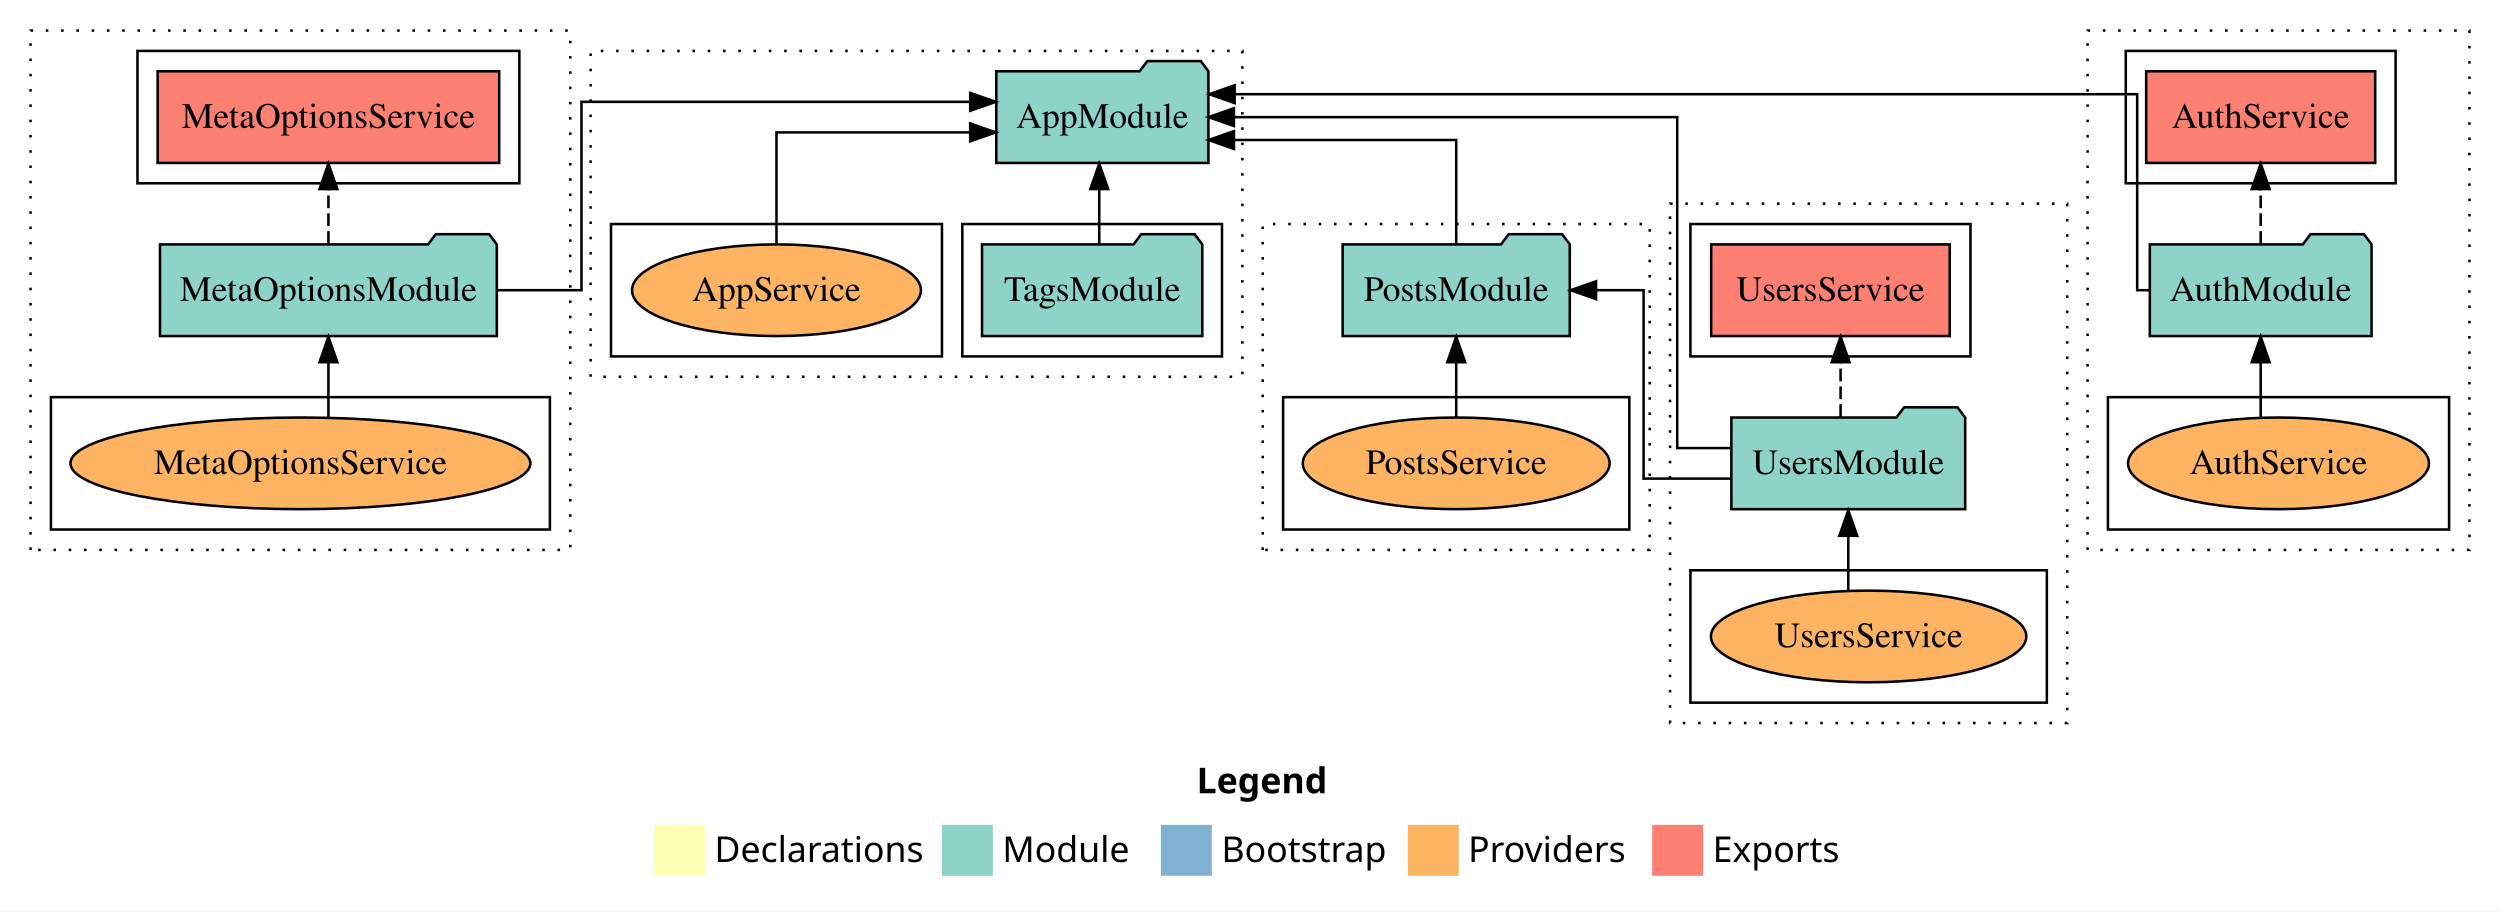
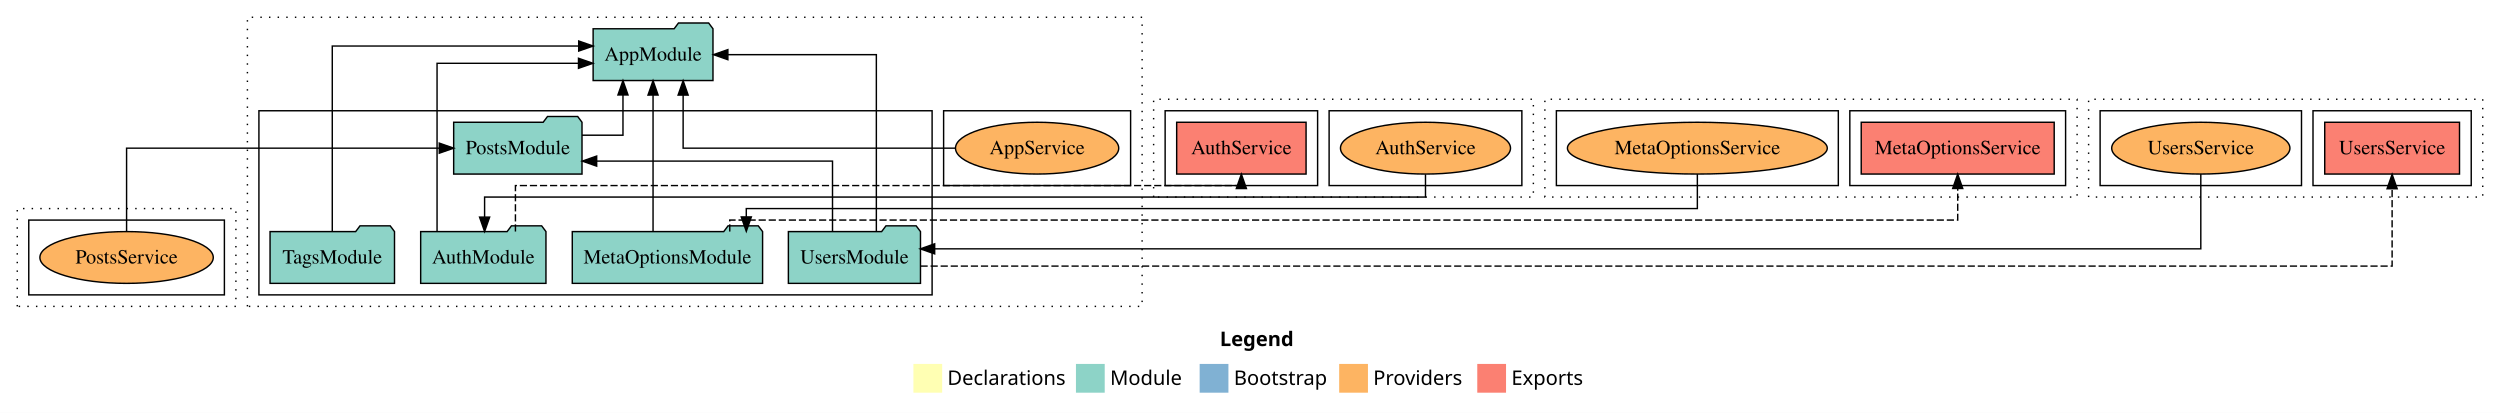
- <svg xmlns="http://www.w3.org/2000/svg" width="982pt" height="358pt" viewBox="0.00 0.00 982.00 358.00">
-   <g id="graph0" class="graph" transform="scale(1 1) rotate(0) translate(4 354)">
-     <polygon fill="white" stroke="transparent" points="-4,4 -4,-354 978,-354 978,4 -4,4" />
-     <text text-anchor="start" x="466.01" y="-42.4" font-family="Times-12" font-weight="bold" font-size="14.00">Legend</text>
-     <polygon fill="#ffffb3" stroke="transparent" points="253,-10 253,-30 273,-30 273,-10 253,-10" />
-     <text text-anchor="start" x="276.63" y="-15.4" font-family="Times-12" font-size="14.00">  Declarations</text>
-     <polygon fill="#8dd3c7" stroke="transparent" points="366,-10 366,-30 386,-30 386,-10 366,-10" />
-     <text text-anchor="start" x="389.73" y="-15.4" font-family="Times-12" font-size="14.00">  Module</text>
-     <polygon fill="#80b1d3" stroke="transparent" points="452,-10 452,-30 472,-30 472,-10 452,-10" />
-     <text text-anchor="start" x="475.78" y="-15.4" font-family="Times-12" font-size="14.00">  Bootstrap</text>
-     <polygon fill="#fdb462" stroke="transparent" points="549,-10 549,-30 569,-30 569,-10 549,-10" />
-     <text text-anchor="start" x="572.67" y="-15.4" font-family="Times-12" font-size="14.00">  Providers</text>
-     <polygon fill="#fb8072" stroke="transparent" points="645,-10 645,-30 665,-30 665,-10 645,-10" />
-     <text text-anchor="start" x="668.73" y="-15.4" font-family="Times-12" font-size="14.00">  Exports</text>
+ <svg xmlns="http://www.w3.org/2000/svg" width="1738pt" height="287pt" viewBox="0.00 0.00 1738.00 287.00">
+   <g id="graph0" class="graph" transform="scale(1 1) rotate(0) translate(4 283)">
+     <polygon fill="white" stroke="transparent" points="-4,4 -4,-283 1734,-283 1734,4 -4,4" />
+     <text text-anchor="start" x="844.01" y="-42.4" font-family="Times-12" font-weight="bold" font-size="14.00">Legend</text>
+     <polygon fill="#ffffb3" stroke="transparent" points="631,-10 631,-30 651,-30 651,-10 631,-10" />
+     <text text-anchor="start" x="654.63" y="-15.4" font-family="Times-12" font-size="14.00">  Declarations</text>
+     <polygon fill="#8dd3c7" stroke="transparent" points="744,-10 744,-30 764,-30 764,-10 744,-10" />
+     <text text-anchor="start" x="767.73" y="-15.4" font-family="Times-12" font-size="14.00">  Module</text>
+     <polygon fill="#80b1d3" stroke="transparent" points="830,-10 830,-30 850,-30 850,-10 830,-10" />
+     <text text-anchor="start" x="853.78" y="-15.4" font-family="Times-12" font-size="14.00">  Bootstrap</text>
+     <polygon fill="#fdb462" stroke="transparent" points="927,-10 927,-30 947,-30 947,-10 927,-10" />
+     <text text-anchor="start" x="950.67" y="-15.4" font-family="Times-12" font-size="14.00">  Providers</text>
+     <polygon fill="#fb8072" stroke="transparent" points="1023,-10 1023,-30 1043,-30 1043,-10 1023,-10" />
+     <text text-anchor="start" x="1046.73" y="-15.4" font-family="Times-12" font-size="14.00">  Exports</text>
+     <g id="clust1" class="cluster">
+       <polygon fill="none" stroke="black" stroke-dasharray="1,5" points="168,-70 168,-271 790,-271 790,-70 168,-70" />
+     </g>
+     <g id="clust6" class="cluster">
+       <polygon fill="none" stroke="black" points="652,-154 652,-206 782,-206 782,-154 652,-154" />
+     </g>
+     <g id="clust3" class="cluster">
+       <polygon fill="none" stroke="black" points="176,-78 176,-206 644,-206 644,-78 176,-78" />
+     </g>
+     <g id="clust7" class="cluster">
+       <polygon fill="none" stroke="black" stroke-dasharray="1,5" points="798,-146 798,-214 1062,-214 1062,-146 798,-146" />
+     </g>
+     <g id="clust12" class="cluster">
+       <polygon fill="none" stroke="black" points="920,-154 920,-206 1054,-206 1054,-154 920,-154" />
+     </g>
+     <g id="clust10" class="cluster">
+       <polygon fill="none" stroke="black" points="806,-154 806,-206 912,-206 912,-154 806,-154" />
+     </g>
+     <g id="clust13" class="cluster">
+       <polygon fill="none" stroke="black" stroke-dasharray="1,5" points="1070,-146 1070,-214 1440,-214 1440,-146 1070,-146" />
+     </g>
+     <g id="clust16" class="cluster">
+       <polygon fill="none" stroke="black" points="1282,-154 1282,-206 1432,-206 1432,-154 1282,-154" />
+     </g>
+     <g id="clust18" class="cluster">
+       <polygon fill="none" stroke="black" points="1078,-154 1078,-206 1274,-206 1274,-154 1078,-154" />
+     </g>
    <g id="clust31" class="cluster">
-       <polygon fill="none" stroke="black" stroke-dasharray="1,5" points="652,-70 652,-274 808,-274 808,-70 652,-70" />
+       <polygon fill="none" stroke="black" stroke-dasharray="1,5" points="1448,-146 1448,-214 1722,-214 1722,-146 1448,-146" />
    </g>
    <g id="clust34" class="cluster">
-       <polygon fill="none" stroke="black" points="660,-214 660,-266 770,-266 770,-214 660,-214" />
+       <polygon fill="none" stroke="black" points="1604,-154 1604,-206 1714,-206 1714,-154 1604,-154" />
    </g>
    <g id="clust36" class="cluster">
-       <polygon fill="none" stroke="black" points="660,-78 660,-130 800,-130 800,-78 660,-78" />
+       <polygon fill="none" stroke="black" points="1456,-154 1456,-206 1596,-206 1596,-154 1456,-154" />
    </g>
    <g id="clust19" class="cluster">
-       <polygon fill="none" stroke="black" stroke-dasharray="1,5" points="492,-138 492,-266 644,-266 644,-138 492,-138" />
+       <polygon fill="none" stroke="black" stroke-dasharray="1,5" points="8,-70 8,-138 160,-138 160,-70 8,-70" />
    </g>
    <g id="clust24" class="cluster">
-       <polygon fill="none" stroke="black" points="500,-146 500,-198 636,-198 636,-146 500,-146" />
-     </g>
-     <g id="clust13" class="cluster">
-       <polygon fill="none" stroke="black" stroke-dasharray="1,5" points="8,-138 8,-342 220,-342 220,-138 8,-138" />
-     </g>
-     <g id="clust18" class="cluster">
-       <polygon fill="none" stroke="black" points="16,-146 16,-198 212,-198 212,-146 16,-146" />
-     </g>
-     <g id="clust16" class="cluster">
-       <polygon fill="none" stroke="black" points="50,-282 50,-334 200,-334 200,-282 50,-282" />
-     </g>
-     <g id="clust7" class="cluster">
-       <polygon fill="none" stroke="black" stroke-dasharray="1,5" points="816,-138 816,-342 966,-342 966,-138 816,-138" />
-     </g>
-     <g id="clust10" class="cluster">
-       <polygon fill="none" stroke="black" points="831,-282 831,-334 937,-334 937,-282 831,-282" />
-     </g>
-     <g id="clust12" class="cluster">
-       <polygon fill="none" stroke="black" points="824,-146 824,-198 958,-198 958,-146 824,-146" />
-     </g>
-     <g id="clust1" class="cluster">
-       <polygon fill="none" stroke="black" stroke-dasharray="1,5" points="228,-206 228,-334 484,-334 484,-206 228,-206" />
-     </g>
-     <g id="clust3" class="cluster">
-       <polygon fill="none" stroke="black" points="374,-214 374,-266 476,-266 476,-214 374,-214" />
-     </g>
-     <g id="clust6" class="cluster">
-       <polygon fill="none" stroke="black" points="236,-214 236,-266 366,-266 366,-214 236,-214" />
+       <polygon fill="none" stroke="black" points="16,-78 16,-130 152,-130 152,-78 16,-78" />
    </g>
    <g id="node1" class="node">
-       <polygon fill="#8dd3c7" stroke="black" points="927.55,-258 924.55,-262 903.55,-262 900.55,-258 840.45,-258 840.45,-222 927.55,-222 927.55,-258" />
-       <text text-anchor="middle" x="884" y="-235.8" font-family="Times,serif" font-size="14.00">AuthModule</text>
+       <polygon fill="#8dd3c7" stroke="black" points="375.55,-122 372.55,-126 351.55,-126 348.55,-122 288.45,-122 288.45,-86 375.55,-86 375.55,-122" />
+       <text text-anchor="middle" x="332" y="-99.8" font-family="Times,serif" font-size="14.00">AuthModule</text>
    </g>
    <g id="node6" class="node">
-       <polygon fill="#8dd3c7" stroke="black" points="470.66,-326 467.66,-330 446.66,-330 443.66,-326 387.34,-326 387.34,-290 470.66,-290 470.66,-326" />
-       <text text-anchor="middle" x="429" y="-303.8" font-family="Times,serif" font-size="14.00">AppModule</text>
+       <polygon fill="#8dd3c7" stroke="black" points="491.66,-263 488.66,-267 467.66,-267 464.66,-263 408.34,-263 408.34,-227 491.66,-227 491.66,-263" />
+       <text text-anchor="middle" x="450" y="-240.8" font-family="Times,serif" font-size="14.00">AppModule</text>
    </g>
    <g id="edge1" class="edge">
-       <path fill="none" stroke="black" d="M840.31,-240C837.33,-240 835.48,-240 835.48,-240 835.48,-240 835.48,-317 835.48,-317 835.48,-317 480.97,-317 480.97,-317" />
-       <polygon fill="black" stroke="black" points="480.97,-313.5 470.97,-317 480.97,-320.5 480.97,-313.5" />
+       <path fill="none" stroke="black" d="M299.84,-122.21C299.84,-159.06 299.84,-239 299.84,-239 299.84,-239 398.17,-239 398.17,-239" />
+       <polygon fill="black" stroke="black" points="398.17,-242.5 408.17,-239 398.17,-235.5 398.17,-242.5" />
    </g>
    <g id="node8" class="node">
-       <polygon fill="#fb8072" stroke="black" points="928.98,-326 839.02,-326 839.02,-290 928.98,-290 928.98,-326" />
-       <text text-anchor="middle" x="884" y="-303.8" font-family="Times,serif" font-size="14.00">AuthService </text>
+       <polygon fill="#fb8072" stroke="black" points="903.98,-198 814.02,-198 814.02,-162 903.98,-162 903.98,-198" />
+       <text text-anchor="middle" x="859" y="-175.8" font-family="Times,serif" font-size="14.00">AuthService </text>
    </g>
    <g id="edge7" class="edge">
-       <path fill="none" stroke="black" stroke-dasharray="5,2" d="M884,-258.22C884,-258.22 884,-279.73 884,-279.73" />
-       <polygon fill="black" stroke="black" points="880.5,-279.73 884,-289.73 887.5,-279.73 880.5,-279.73" />
+       <path fill="none" stroke="black" stroke-dasharray="5,2" d="M354.33,-122.05C354.33,-136.37 354.33,-154 354.33,-154 354.33,-154 859,-154 859,-154 859,-154 859,-154.79 859,-154.79" />
+       <polygon fill="black" stroke="black" points="855.5,-151.94 859,-161.94 862.5,-151.94 855.5,-151.94" />
    </g>
    <g id="node2" class="node">
-       <polygon fill="#8dd3c7" stroke="black" points="191.15,-258 188.15,-262 167.15,-262 164.15,-258 58.85,-258 58.85,-222 191.15,-222 191.15,-258" />
-       <text text-anchor="middle" x="125" y="-235.8" font-family="Times,serif" font-size="14.00">MetaOptionsModule</text>
+       <polygon fill="#8dd3c7" stroke="black" points="526.15,-122 523.15,-126 502.15,-126 499.15,-122 393.85,-122 393.85,-86 526.15,-86 526.15,-122" />
+       <text text-anchor="middle" x="460" y="-99.8" font-family="Times,serif" font-size="14.00">MetaOptionsModule</text>
    </g>
    <g id="edge2" class="edge">
-       <path fill="none" stroke="black" d="M191.3,-240C209.53,-240 224.4,-240 224.4,-240 224.4,-240 224.4,-314 224.4,-314 224.4,-314 377.1,-314 377.1,-314" />
-       <polygon fill="black" stroke="black" points="377.1,-317.5 387.1,-314 377.1,-310.5 377.1,-317.5" />
+       <path fill="none" stroke="black" d="M450,-122.14C450,-122.14 450,-216.93 450,-216.93" />
+       <polygon fill="black" stroke="black" points="446.5,-216.92 450,-226.93 453.5,-216.93 446.5,-216.92" />
    </g>
    <g id="node10" class="node">
-       <polygon fill="#fb8072" stroke="black" points="192.08,-326 57.92,-326 57.92,-290 192.08,-290 192.08,-326" />
-       <text text-anchor="middle" x="125" y="-303.8" font-family="Times,serif" font-size="14.00">MetaOptionsService </text>
+       <polygon fill="#fb8072" stroke="black" points="1424.08,-198 1289.92,-198 1289.92,-162 1424.08,-162 1424.08,-198" />
+       <text text-anchor="middle" x="1357" y="-175.8" font-family="Times,serif" font-size="14.00">MetaOptionsService </text>
    </g>
    <g id="edge9" class="edge">
-       <path fill="none" stroke="black" stroke-dasharray="5,2" d="M125,-258.22C125,-258.22 125,-279.73 125,-279.73" />
-       <polygon fill="black" stroke="black" points="121.5,-279.73 125,-289.73 128.5,-279.73 121.5,-279.73" />
+       <path fill="none" stroke="black" stroke-dasharray="5,2" d="M503.33,-122.06C503.33,-126.49 503.33,-130 503.33,-130 503.33,-130 1357,-130 1357,-130 1357,-130 1357,-151.95 1357,-151.95" />
+       <polygon fill="black" stroke="black" points="1353.5,-151.95 1357,-161.95 1360.5,-151.95 1353.5,-151.95" />
    </g>
    <g id="node3" class="node">
-       <polygon fill="#8dd3c7" stroke="black" points="612.61,-258 609.61,-262 588.61,-262 585.61,-258 523.39,-258 523.39,-222 612.61,-222 612.61,-258" />
-       <text text-anchor="middle" x="568" y="-235.8" font-family="Times,serif" font-size="14.00">PostsModule</text>
+       <polygon fill="#8dd3c7" stroke="black" points="400.61,-198 397.61,-202 376.61,-202 373.61,-198 311.39,-198 311.39,-162 400.61,-162 400.61,-198" />
+       <text text-anchor="middle" x="356" y="-175.8" font-family="Times,serif" font-size="14.00">PostsModule</text>
    </g>
    <g id="edge3" class="edge">
-       <path fill="none" stroke="black" d="M568,-258.02C568,-275.37 568,-299 568,-299 568,-299 480.7,-299 480.7,-299" />
-       <polygon fill="black" stroke="black" points="480.7,-295.5 470.7,-299 480.7,-302.5 480.7,-295.5" />
+       <path fill="none" stroke="black" d="M400.62,-189C415.84,-189 429.09,-189 429.09,-189 429.09,-189 429.09,-216.97 429.09,-216.97" />
+       <polygon fill="black" stroke="black" points="425.59,-216.97 429.09,-226.97 432.59,-216.97 425.59,-216.97" />
    </g>
    <g id="node4" class="node">
-       <polygon fill="#8dd3c7" stroke="black" points="468.26,-258 465.26,-262 444.26,-262 441.26,-258 381.74,-258 381.74,-222 468.26,-222 468.26,-258" />
-       <text text-anchor="middle" x="425" y="-235.8" font-family="Times,serif" font-size="14.00">TagsModule</text>
+       <polygon fill="#8dd3c7" stroke="black" points="270.26,-122 267.26,-126 246.26,-126 243.26,-122 183.74,-122 183.74,-86 270.26,-86 270.26,-122" />
+       <text text-anchor="middle" x="227" y="-99.8" font-family="Times,serif" font-size="14.00">TagsModule</text>
    </g>
    <g id="edge4" class="edge">
-       <path fill="none" stroke="black" d="M427.78,-258.22C427.78,-258.22 427.78,-279.73 427.78,-279.73" />
-       <polygon fill="black" stroke="black" points="424.28,-279.73 427.78,-289.73 431.28,-279.73 424.28,-279.73" />
+       <path fill="none" stroke="black" d="M227,-122.03C227,-161.28 227,-251 227,-251 227,-251 398.32,-251 398.32,-251" />
+       <polygon fill="black" stroke="black" points="398.32,-254.5 408.32,-251 398.32,-247.5 398.32,-254.5" />
    </g>
    <g id="node5" class="node">
-       <polygon fill="#8dd3c7" stroke="black" points="767.92,-190 764.92,-194 743.92,-194 740.92,-190 676.08,-190 676.08,-154 767.92,-154 767.92,-190" />
-       <text text-anchor="middle" x="722" y="-167.8" font-family="Times,serif" font-size="14.00">UsersModule</text>
+       <polygon fill="#8dd3c7" stroke="black" points="635.92,-122 632.92,-126 611.92,-126 608.92,-122 544.08,-122 544.08,-86 635.92,-86 635.92,-122" />
+       <text text-anchor="middle" x="590" y="-99.8" font-family="Times,serif" font-size="14.00">UsersModule</text>
    </g>
    <g id="edge11" class="edge">
-       <path fill="none" stroke="black" d="M676.16,-166C658.11,-166 641.6,-166 641.6,-166 641.6,-166 641.6,-240 641.6,-240 641.6,-240 622.93,-240 622.93,-240" />
-       <polygon fill="black" stroke="black" points="622.93,-236.5 612.93,-240 622.93,-243.5 622.93,-236.5" />
+       <path fill="none" stroke="black" d="M574.76,-122.31C574.76,-142.15 574.76,-171 574.76,-171 574.76,-171 410.8,-171 410.8,-171" />
+       <polygon fill="black" stroke="black" points="410.8,-167.5 400.8,-171 410.8,-174.5 410.8,-167.5" />
    </g>
    <g id="edge5" class="edge">
-       <path fill="none" stroke="black" d="M676.07,-178C664.26,-178 654.81,-178 654.81,-178 654.81,-178 654.81,-308 654.81,-308 654.81,-308 480.68,-308 480.68,-308" />
-       <polygon fill="black" stroke="black" points="480.68,-304.5 470.68,-308 480.68,-311.5 480.68,-304.5" />
+       <path fill="none" stroke="black" d="M605.24,-122.14C605.24,-160.23 605.24,-245 605.24,-245 605.24,-245 502.01,-245 502.01,-245" />
+       <polygon fill="black" stroke="black" points="502.01,-241.5 492.01,-245 502.01,-248.5 502.01,-241.5" />
    </g>
    <g id="node13" class="node">
-       <polygon fill="#fb8072" stroke="black" points="761.85,-258 668.15,-258 668.15,-222 761.85,-222 761.85,-258" />
-       <text text-anchor="middle" x="715" y="-235.8" font-family="Times,serif" font-size="14.00">UsersService </text>
+       <polygon fill="#fb8072" stroke="black" points="1705.85,-198 1612.15,-198 1612.15,-162 1705.85,-162 1705.85,-198" />
+       <text text-anchor="middle" x="1659" y="-175.8" font-family="Times,serif" font-size="14.00">UsersService </text>
    </g>
    <g id="edge13" class="edge">
-       <path fill="none" stroke="black" stroke-dasharray="5,2" d="M718.98,-190.22C718.98,-190.22 718.98,-211.73 718.98,-211.73" />
-       <polygon fill="black" stroke="black" points="715.48,-211.73 718.98,-221.73 722.48,-211.73 715.48,-211.73" />
+       <path fill="none" stroke="black" stroke-dasharray="5,2" d="M635.93,-98C840.55,-98 1659,-98 1659,-98 1659,-98 1659,-151.8 1659,-151.8" />
+       <polygon fill="black" stroke="black" points="1655.5,-151.8 1659,-161.8 1662.5,-151.8 1655.5,-151.8" />
    </g>
    <g id="node7" class="node">
-       <ellipse fill="#fdb462" stroke="black" cx="301" cy="-240" rx="56.74" ry="18" />
-       <text text-anchor="middle" x="301" y="-235.8" font-family="Times,serif" font-size="14.00">AppService</text>
+       <ellipse fill="#fdb462" stroke="black" cx="717" cy="-180" rx="56.74" ry="18" />
+       <text text-anchor="middle" x="717" y="-175.8" font-family="Times,serif" font-size="14.00">AppService</text>
    </g>
    <g id="edge6" class="edge">
-       <path fill="none" stroke="black" d="M301,-258.27C301,-276.56 301,-302 301,-302 301,-302 377.09,-302 377.09,-302" />
-       <polygon fill="black" stroke="black" points="377.09,-305.5 387.09,-302 377.09,-298.5 377.09,-305.5" />
+       <path fill="none" stroke="black" d="M660.23,-180C587.56,-180 470.91,-180 470.91,-180 470.91,-180 470.91,-216.89 470.91,-216.89" />
+       <polygon fill="black" stroke="black" points="467.41,-216.89 470.91,-226.89 474.41,-216.89 467.41,-216.89" />
    </g>
    <g id="node9" class="node">
-       <ellipse fill="#fdb462" stroke="black" cx="891" cy="-172" rx="59.11" ry="18" />
-       <text text-anchor="middle" x="891" y="-167.8" font-family="Times,serif" font-size="14.00">AuthService</text>
+       <ellipse fill="#fdb462" stroke="black" cx="987" cy="-180" rx="59.11" ry="18" />
+       <text text-anchor="middle" x="987" y="-175.8" font-family="Times,serif" font-size="14.00">AuthService</text>
    </g>
    <g id="edge8" class="edge">
-       <path fill="none" stroke="black" d="M884,-190.22C884,-190.22 884,-211.73 884,-211.73" />
-       <polygon fill="black" stroke="black" points="880.5,-211.73 884,-221.73 887.5,-211.73 880.5,-211.73" />
+       <path fill="none" stroke="black" d="M987,-161.81C987,-153.72 987,-146 987,-146 987,-146 332.89,-146 332.89,-146 332.89,-146 332.89,-132.06 332.89,-132.06" />
+       <polygon fill="black" stroke="black" points="336.39,-132.06 332.89,-122.06 329.39,-132.06 336.39,-132.06" />
    </g>
    <g id="node11" class="node">
-       <ellipse fill="#fdb462" stroke="black" cx="114" cy="-172" rx="90.33" ry="18" />
-       <text text-anchor="middle" x="114" y="-167.8" font-family="Times,serif" font-size="14.00">MetaOptionsService</text>
+       <ellipse fill="#fdb462" stroke="black" cx="1176" cy="-180" rx="90.33" ry="18" />
+       <text text-anchor="middle" x="1176" y="-175.8" font-family="Times,serif" font-size="14.00">MetaOptionsService</text>
    </g>
    <g id="edge10" class="edge">
-       <path fill="none" stroke="black" d="M125,-190.22C125,-190.22 125,-211.73 125,-211.73" />
-       <polygon fill="black" stroke="black" points="121.5,-211.73 125,-221.73 128.5,-211.73 121.5,-211.73" />
+       <path fill="none" stroke="black" d="M1176,-161.94C1176,-150.56 1176,-138 1176,-138 1176,-138 514.82,-138 514.82,-138 514.82,-138 514.82,-132.19 514.82,-132.19" />
+       <polygon fill="black" stroke="black" points="518.33,-132.19 514.82,-122.19 511.33,-132.19 518.33,-132.19" />
    </g>
    <g id="node12" class="node">
-       <ellipse fill="#fdb462" stroke="black" cx="568" cy="-172" rx="60.27" ry="18" />
-       <text text-anchor="middle" x="568" y="-167.8" font-family="Times,serif" font-size="14.00">PostsService</text>
+       <ellipse fill="#fdb462" stroke="black" cx="84" cy="-104" rx="60.27" ry="18" />
+       <text text-anchor="middle" x="84" y="-99.8" font-family="Times,serif" font-size="14.00">PostsService</text>
    </g>
    <g id="edge12" class="edge">
-       <path fill="none" stroke="black" d="M568,-190.22C568,-190.22 568,-211.73 568,-211.73" />
-       <polygon fill="black" stroke="black" points="564.5,-211.73 568,-221.73 571.5,-211.73 564.5,-211.73" />
+       <path fill="none" stroke="black" d="M84,-122.01C84,-144.49 84,-180 84,-180 84,-180 301.39,-180 301.39,-180" />
+       <polygon fill="black" stroke="black" points="301.39,-183.5 311.39,-180 301.39,-176.5 301.39,-183.5" />
    </g>
    <g id="node14" class="node">
-       <ellipse fill="#fdb462" stroke="black" cx="730" cy="-104" rx="61.95" ry="18" />
-       <text text-anchor="middle" x="730" y="-99.8" font-family="Times,serif" font-size="14.00">UsersService</text>
+       <ellipse fill="#fdb462" stroke="black" cx="1526" cy="-180" rx="61.95" ry="18" />
+       <text text-anchor="middle" x="1526" y="-175.8" font-family="Times,serif" font-size="14.00">UsersService</text>
    </g>
    <g id="edge14" class="edge">
-       <path fill="none" stroke="black" d="M722,-121.87C722,-121.87 722,-143.54 722,-143.54" />
-       <polygon fill="black" stroke="black" points="718.5,-143.54 722,-153.54 725.5,-143.54 718.5,-143.54" />
+       <path fill="none" stroke="black" d="M1526,-161.97C1526,-141.23 1526,-110 1526,-110 1526,-110 645.78,-110 645.78,-110" />
+       <polygon fill="black" stroke="black" points="645.78,-106.5 635.78,-110 645.78,-113.5 645.78,-106.5" />
    </g>
  </g>
</svg>
